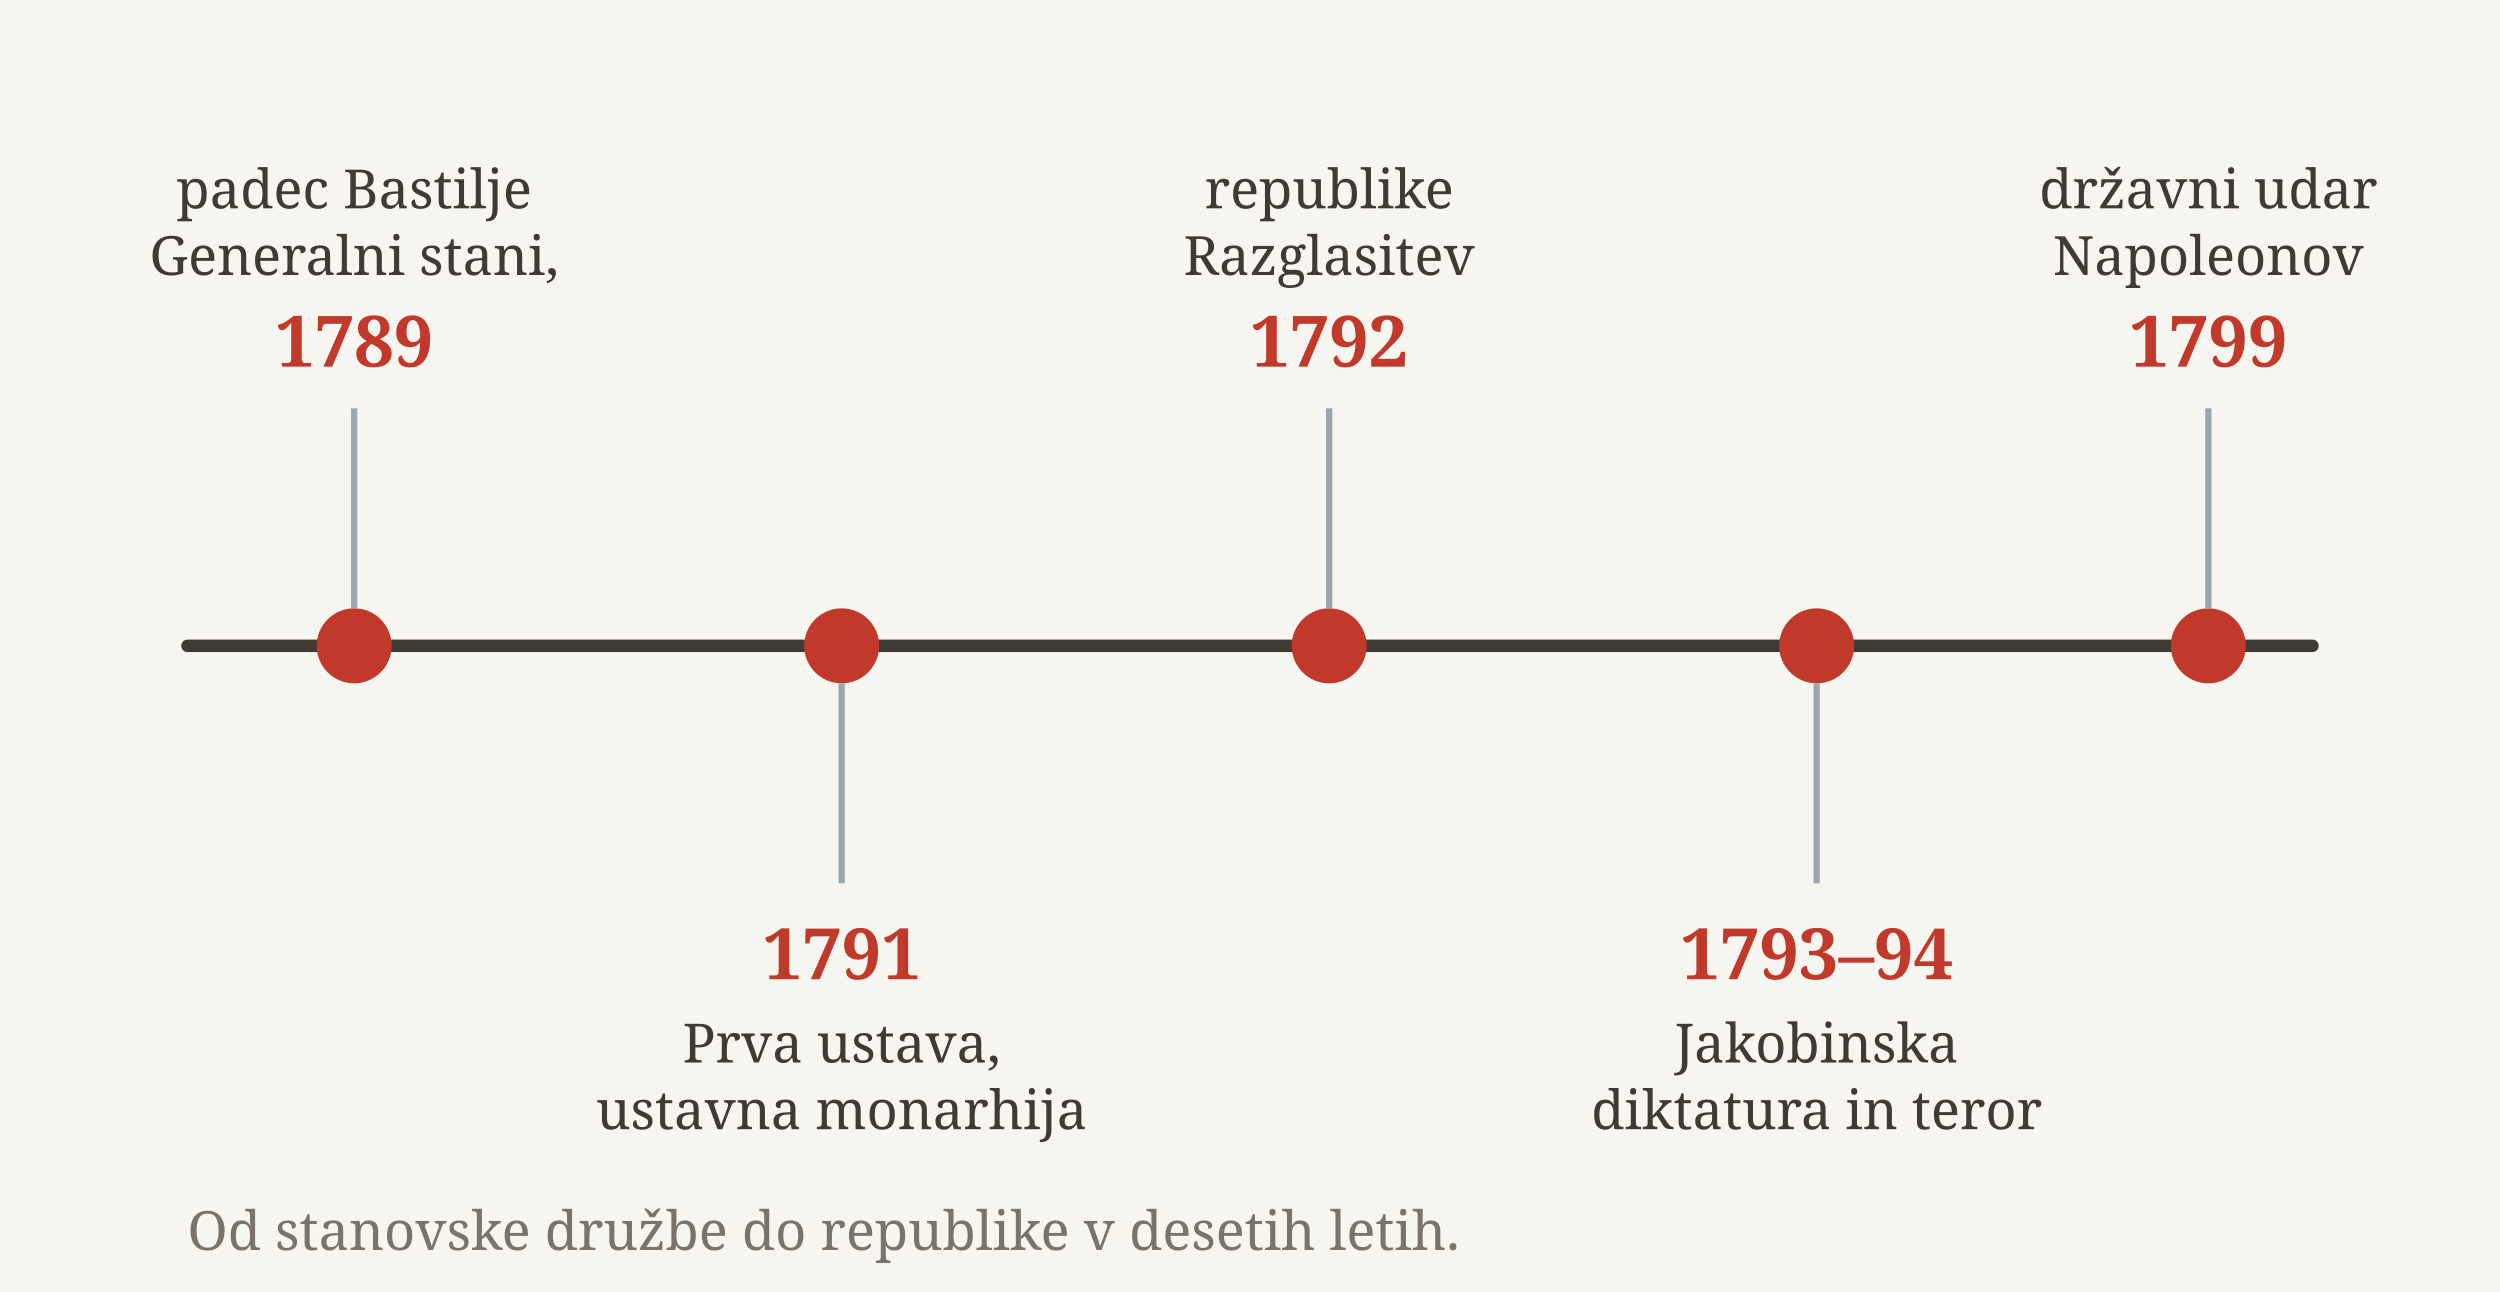
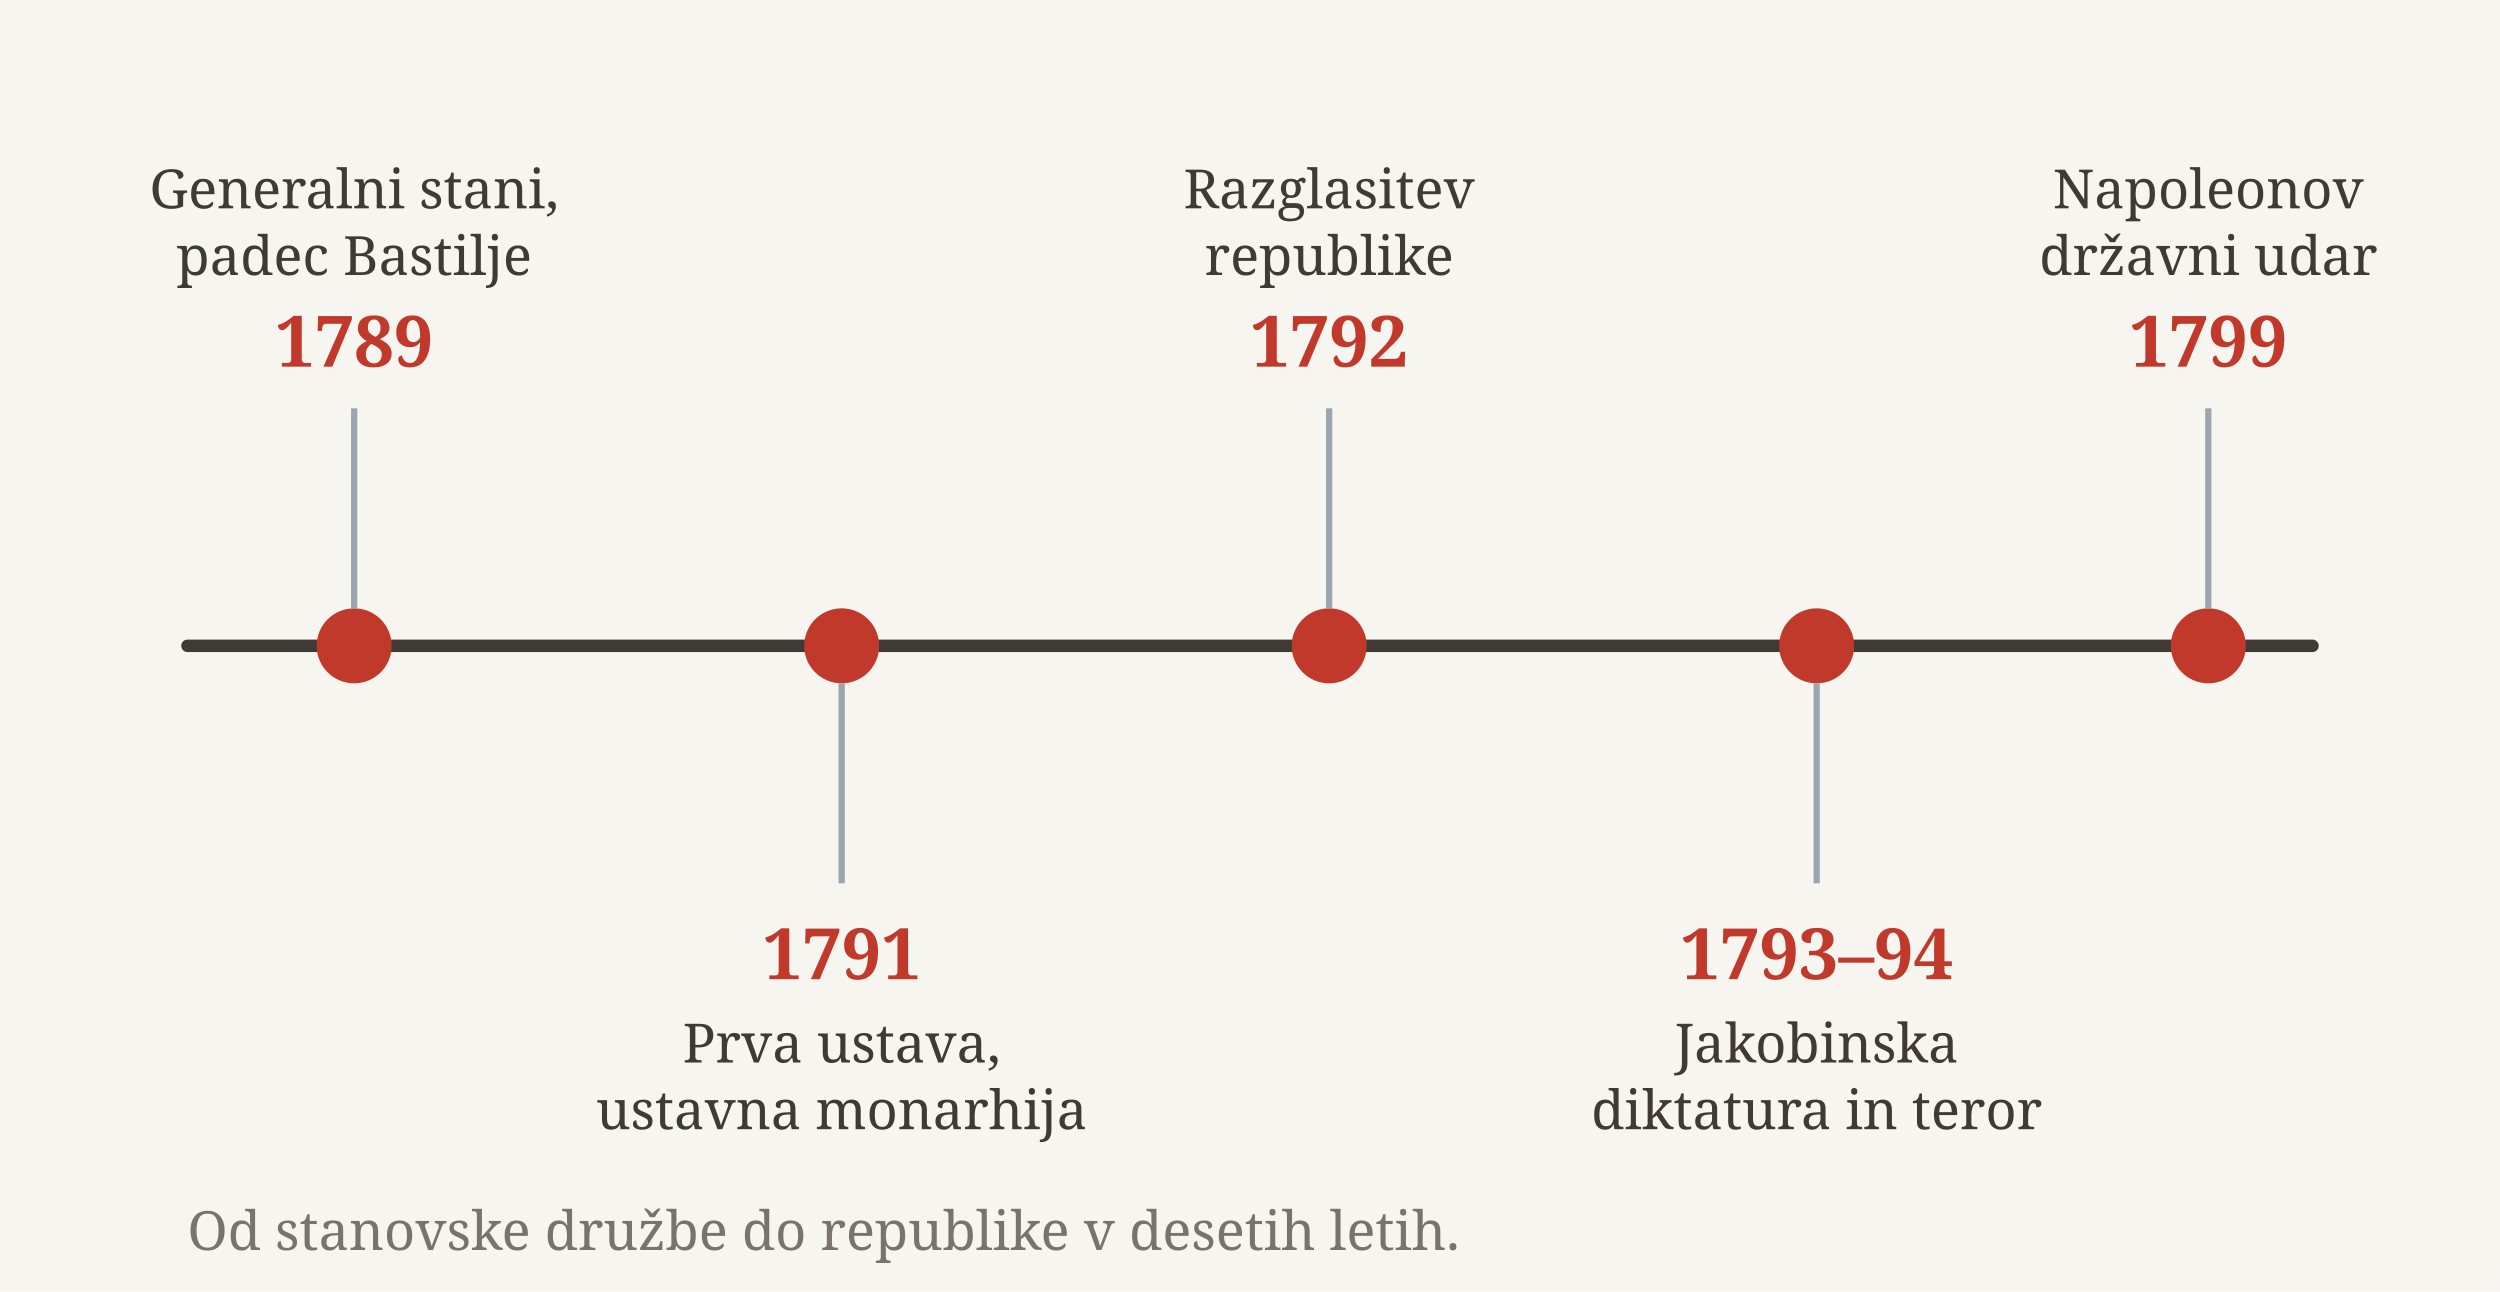
<svg xmlns="http://www.w3.org/2000/svg" viewBox="0 0 1200 620" width="1200" height="620" role="img" aria-label="Časovnica francoske revolucije od 1789 do 1799">
  <rect width="1200" height="620" fill="#f7f5f0" />
  <path d="M90 310H1110" stroke="#3f3a33" stroke-width="6" stroke-linecap="round" />
  <g fill="#c0392b">
    <circle cx="170" cy="310" r="18" />
    <circle cx="404" cy="310" r="18" />
    <circle cx="638" cy="310" r="18" />
    <circle cx="872" cy="310" r="18" />
    <circle cx="1060" cy="310" r="18" />
  </g>
  <g stroke="#9aa5ad" stroke-width="3">
    <path d="M170 292V196M404 328V424M638 292V196M872 328V424M1060 292V196" />
  </g>
  <g font-family="Georgia, serif" text-anchor="middle">
    <text x="170" y="176" font-size="34" fill="#c0392b" font-weight="bold">1789</text>
-     <text x="170" y="132" font-size="26" fill="#3f3a33">Generalni stani,</text>
-     <text x="170" y="100" font-size="26" fill="#3f3a33">padec Bastilje</text>
+     <text x="170" y="100" font-size="26" fill="#3f3a33">Generalni stani,</text>
+     <text x="170" y="132" font-size="26" fill="#3f3a33">padec Bastilje</text>
    <text x="404" y="470" font-size="34" fill="#c0392b" font-weight="bold">1791</text>
    <text x="404" y="510" font-size="26" fill="#3f3a33">Prva ustava,</text>
    <text x="404" y="542" font-size="26" fill="#3f3a33">ustavna monarhija</text>
    <text x="638" y="176" font-size="34" fill="#c0392b" font-weight="bold">1792</text>
-     <text x="638" y="132" font-size="26" fill="#3f3a33">Razglasitev</text>
-     <text x="638" y="100" font-size="26" fill="#3f3a33">republike</text>
+     <text x="638" y="100" font-size="26" fill="#3f3a33">Razglasitev</text>
+     <text x="638" y="132" font-size="26" fill="#3f3a33">republike</text>
    <text x="872" y="470" font-size="34" fill="#c0392b" font-weight="bold">1793–94</text>
    <text x="872" y="510" font-size="26" fill="#3f3a33">Jakobinska</text>
    <text x="872" y="542" font-size="26" fill="#3f3a33">diktatura in teror</text>
    <text x="1060" y="176" font-size="34" fill="#c0392b" font-weight="bold">1799</text>
-     <text x="1060" y="132" font-size="26" fill="#3f3a33">Napoleonov</text>
-     <text x="1060" y="100" font-size="26" fill="#3f3a33">državni udar</text>
+     <text x="1060" y="100" font-size="26" fill="#3f3a33">Napoleonov</text>
+     <text x="1060" y="132" font-size="26" fill="#3f3a33">državni udar</text>
  </g>
  <text x="90" y="600" font-family="Georgia, serif" font-size="26" fill="#7a736a">Od stanovske družbe do republike v desetih letih.</text>
</svg>
